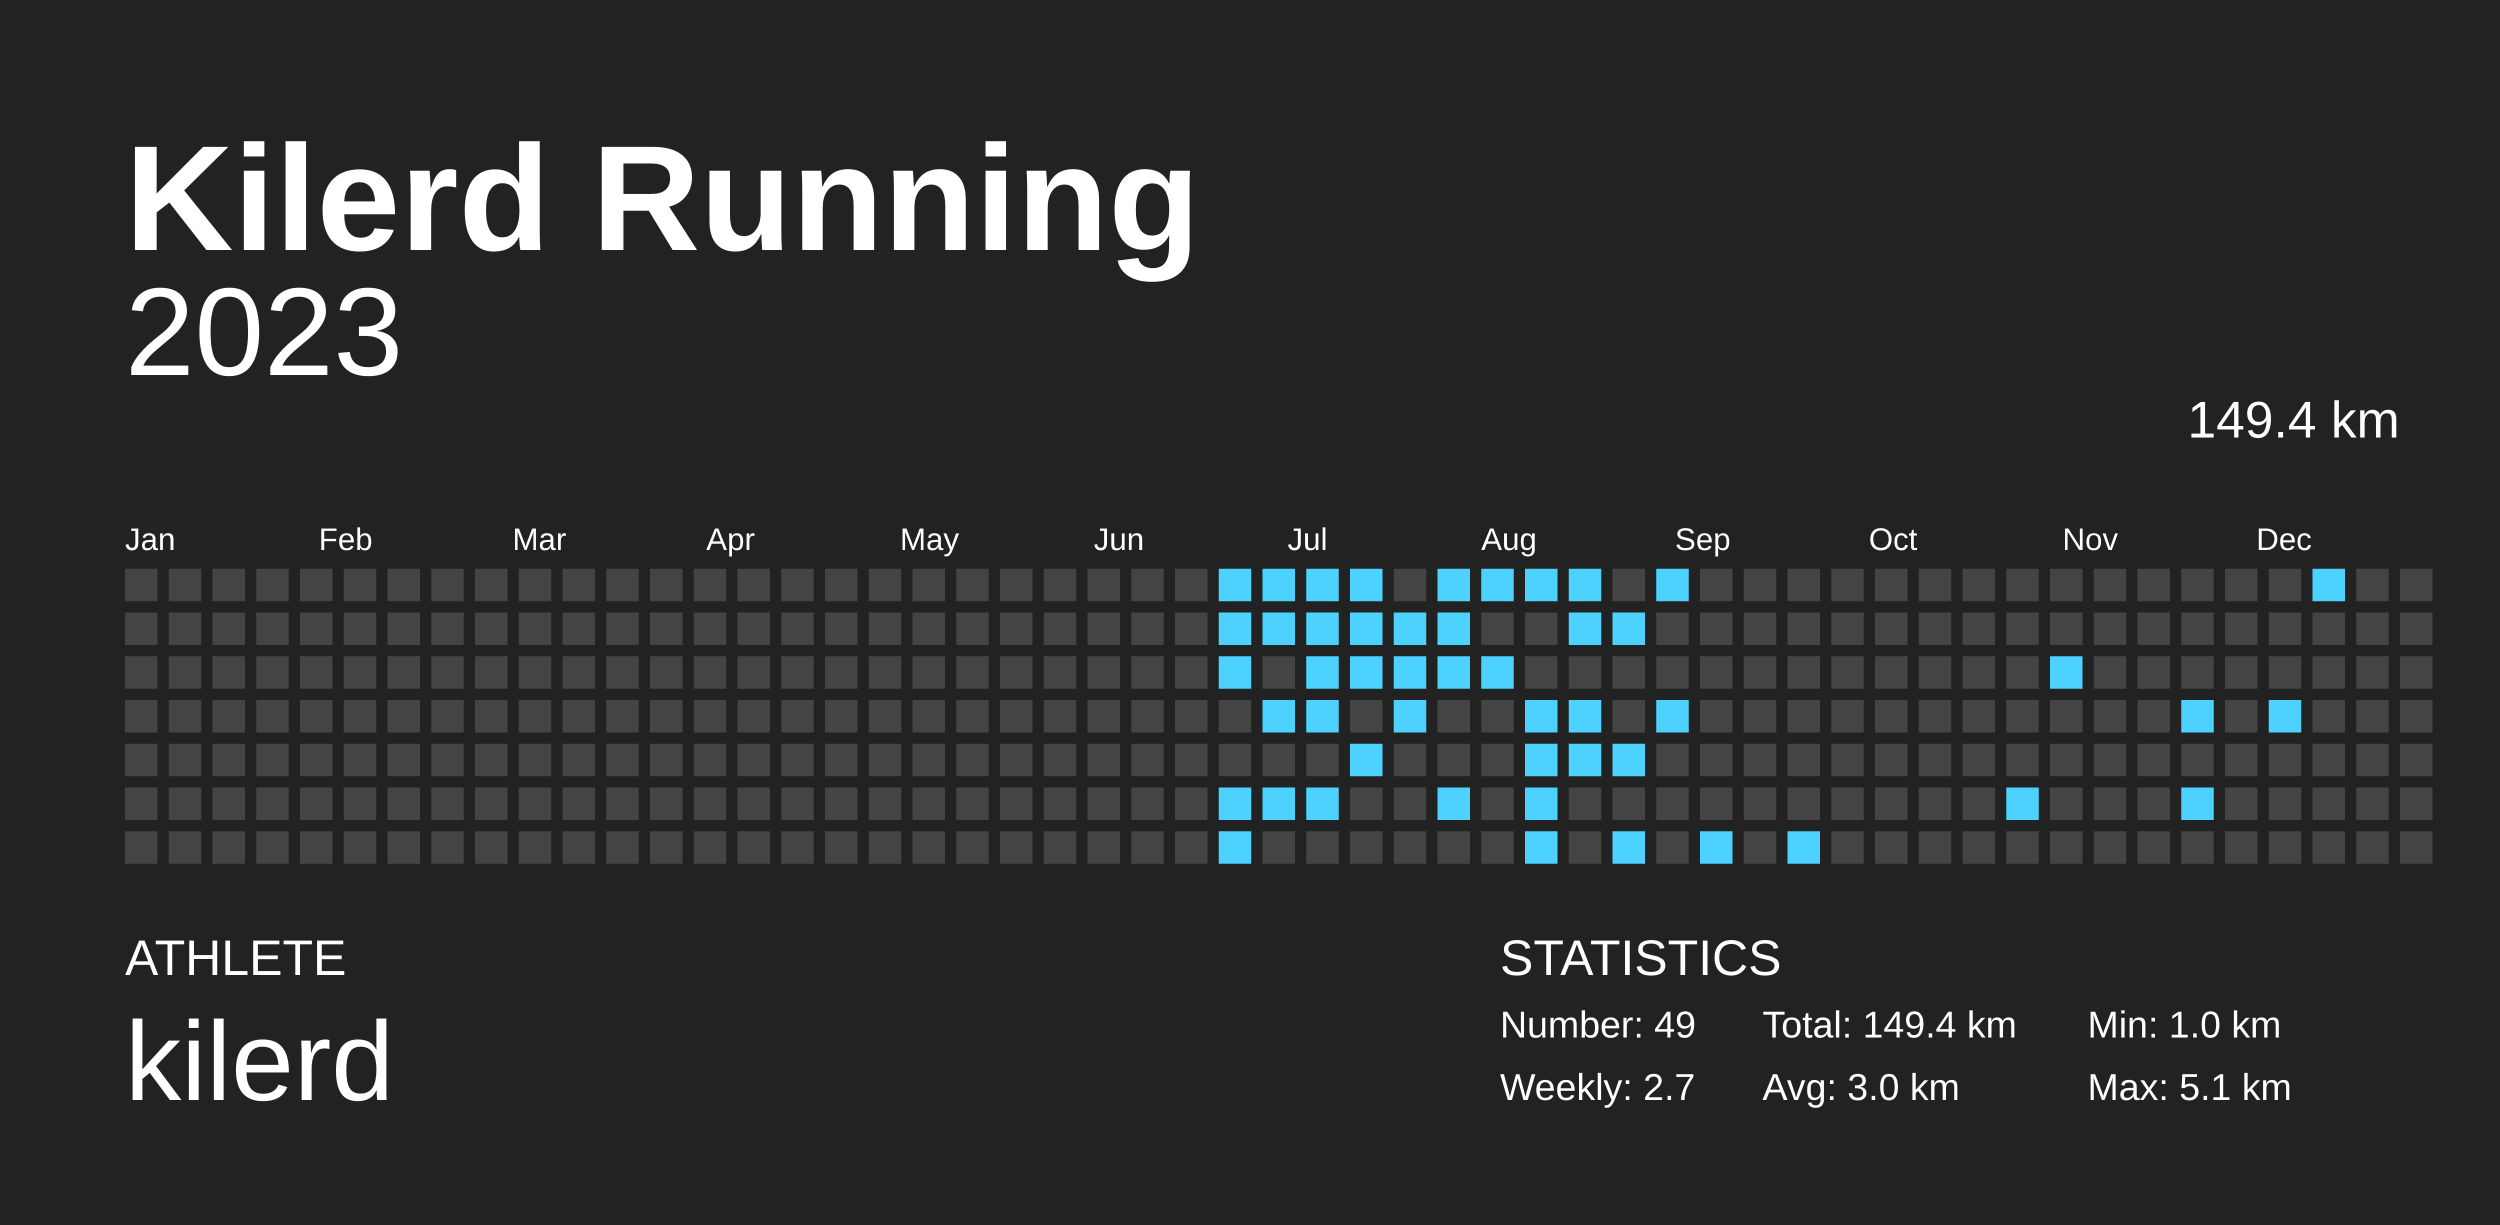
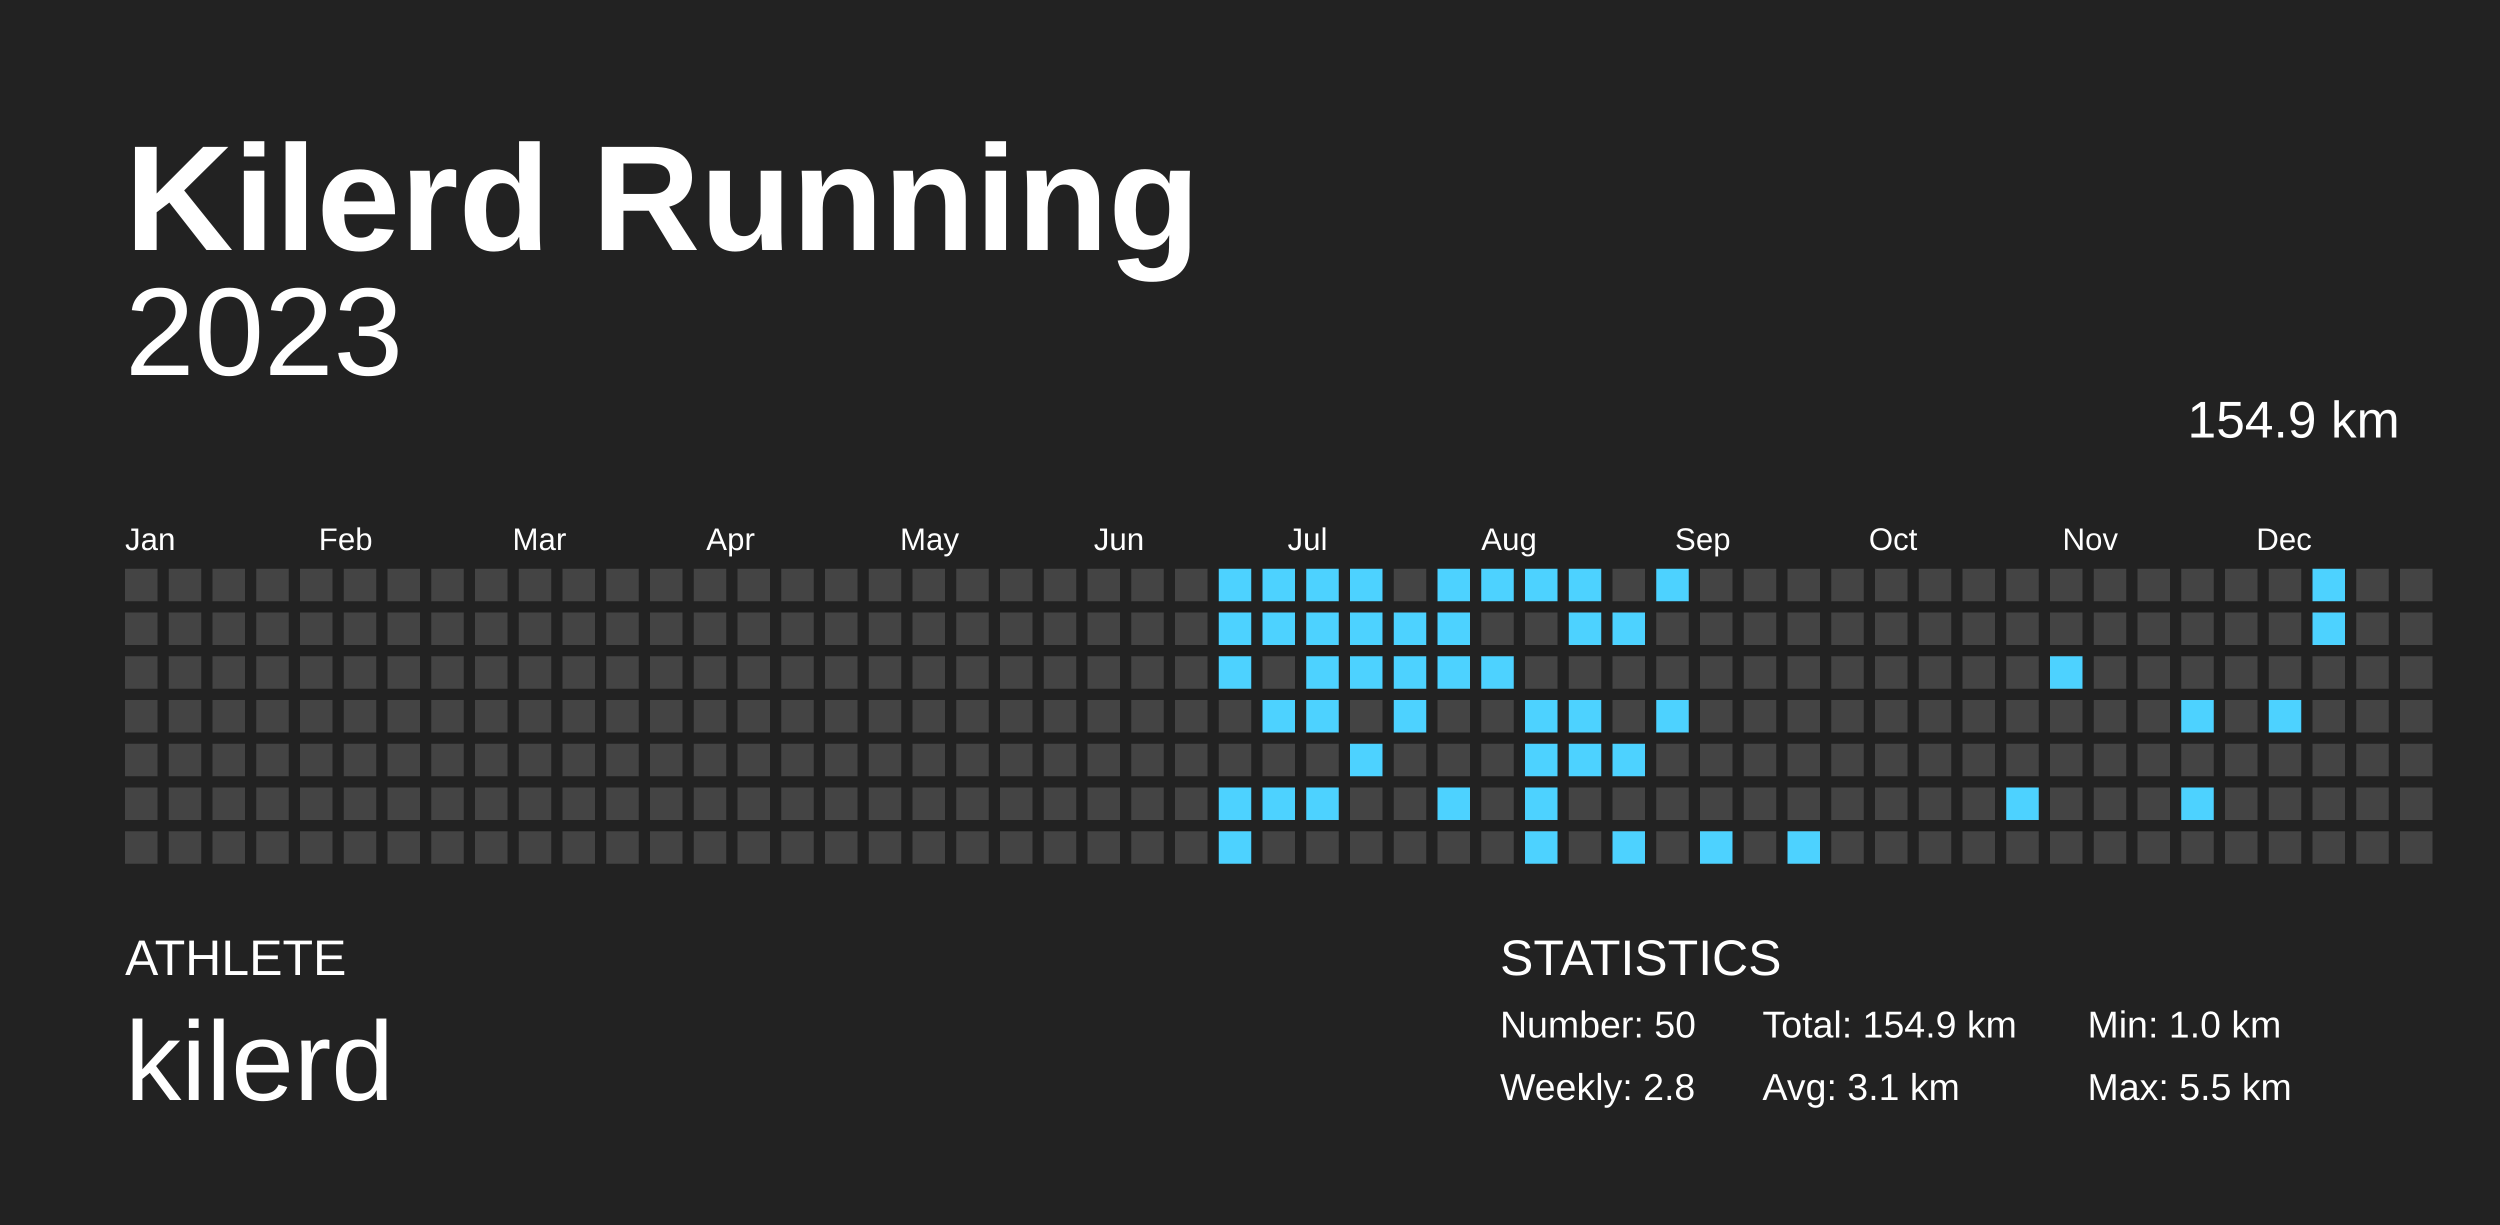
<svg xmlns="http://www.w3.org/2000/svg" baseProfile="full" height="98mm" version="1.1" viewBox="0,0,200,98" width="200mm">
  <defs />
  <rect fill="#222222" height="98" width="200" x="0" y="0" />
  <text fill="#FFFFFF" style="font-size:12px; font-family:Arial; font-weight:bold;" x="10" y="20">Kilerd Running</text>
  <text fill="#FFFFFF" style="font-size:4px; font-family:Arial" x="10" y="78">ATHLETE</text>
  <text fill="#FFFFFF" style="font-size:9px; font-family:Arial" x="10" y="88">kilerd</text>
  <text fill="#FFFFFF" style="font-size:4px; font-family:Arial" x="120" y="78">STATISTICS</text>
-   <text fill="#FFFFFF" style="font-size:3px; font-family:Arial" x="120" y="83">Number: 49</text>
-   <text fill="#FFFFFF" style="font-size:3px; font-family:Arial" x="120" y="88">Weekly: 2.7</text>
-   <text fill="#FFFFFF" style="font-size:3px; font-family:Arial" x="141" y="83">Total: 149.4 km</text>
-   <text fill="#FFFFFF" style="font-size:3px; font-family:Arial" x="141" y="88">Avg: 3.0 km</text>
+   <text fill="#FFFFFF" style="font-size:3px; font-family:Arial" x="120" y="83">Number: 50</text>
+   <text fill="#FFFFFF" style="font-size:3px; font-family:Arial" x="120" y="88">Weekly: 2.8</text>
+   <text fill="#FFFFFF" style="font-size:3px; font-family:Arial" x="141" y="83">Total: 154.9 km</text>
+   <text fill="#FFFFFF" style="font-size:3px; font-family:Arial" x="141" y="88">Avg: 3.1 km</text>
  <text fill="#FFFFFF" style="font-size:3px; font-family:Arial" x="167" y="83">Min: 1.0 km</text>
-   <text fill="#FFFFFF" style="font-size:3px; font-family:Arial" x="167" y="88">Max: 5.1 km</text>
+   <text fill="#FFFFFF" style="font-size:3px; font-family:Arial" x="167" y="88">Max: 5.5 km</text>
  <text alignment-baseline="hanging" fill="#FFFFFF" style="font-size:10.0px; font-family:Arial;" x="10" y="30">2023</text>
-   <text alignment-baseline="hanging" fill="#FFFFFF" style="font-size:4.125px; font-family:Arial;" x="175" y="35">149.4 km</text>
+   <text alignment-baseline="hanging" fill="#FFFFFF" style="font-size:4.125px; font-family:Arial;" x="175" y="35">154.9 km</text>
  <text fill="#FFFFFF" style="font-size:2.5px; font-family:Arial" x="10.0" y="44">Jan</text>
  <text fill="#FFFFFF" style="font-size:2.5px; font-family:Arial" x="25.5" y="44">Feb</text>
  <text fill="#FFFFFF" style="font-size:2.5px; font-family:Arial" x="41.0" y="44">Mar</text>
  <text fill="#FFFFFF" style="font-size:2.5px; font-family:Arial" x="56.5" y="44">Apr</text>
  <text fill="#FFFFFF" style="font-size:2.5px; font-family:Arial" x="72.0" y="44">May</text>
  <text fill="#FFFFFF" style="font-size:2.5px; font-family:Arial" x="87.5" y="44">Jun</text>
  <text fill="#FFFFFF" style="font-size:2.5px; font-family:Arial" x="103.0" y="44">Jul</text>
  <text fill="#FFFFFF" style="font-size:2.5px; font-family:Arial" x="118.5" y="44">Aug</text>
  <text fill="#FFFFFF" style="font-size:2.5px; font-family:Arial" x="134.0" y="44">Sep</text>
  <text fill="#FFFFFF" style="font-size:2.5px; font-family:Arial" x="149.5" y="44">Oct</text>
  <text fill="#FFFFFF" style="font-size:2.5px; font-family:Arial" x="165.0" y="44">Nov</text>
  <text fill="#FFFFFF" style="font-size:2.5px; font-family:Arial" x="180.5" y="44">Dec</text>
  <rect fill="#444444" height="2.6" width="2.6" x="10.0" y="45.5" />
  <rect fill="#444444" height="2.6" width="2.6" x="10.0" y="49.0" />
  <rect fill="#444444" height="2.6" width="2.6" x="10.0" y="52.5" />
  <rect fill="#444444" height="2.6" width="2.6" x="10.0" y="56.0" />
  <rect fill="#444444" height="2.6" width="2.6" x="10.0" y="59.5" />
  <rect fill="#444444" height="2.6" width="2.6" x="10.0" y="63.0" />
  <rect fill="#444444" height="2.6" width="2.6" x="10.0" y="66.5" />
  <rect fill="#444444" height="2.6" width="2.6" x="13.5" y="45.5" />
  <rect fill="#444444" height="2.6" width="2.6" x="13.5" y="49.0" />
  <rect fill="#444444" height="2.6" width="2.6" x="13.5" y="52.5" />
  <rect fill="#444444" height="2.6" width="2.6" x="13.5" y="56.0" />
  <rect fill="#444444" height="2.6" width="2.6" x="13.5" y="59.5" />
  <rect fill="#444444" height="2.6" width="2.6" x="13.5" y="63.0" />
  <rect fill="#444444" height="2.6" width="2.6" x="13.5" y="66.5" />
  <rect fill="#444444" height="2.6" width="2.6" x="17.0" y="45.5" />
  <rect fill="#444444" height="2.6" width="2.6" x="17.0" y="49.0" />
  <rect fill="#444444" height="2.6" width="2.6" x="17.0" y="52.5" />
  <rect fill="#444444" height="2.6" width="2.6" x="17.0" y="56.0" />
  <rect fill="#444444" height="2.6" width="2.6" x="17.0" y="59.5" />
  <rect fill="#444444" height="2.6" width="2.6" x="17.0" y="63.0" />
  <rect fill="#444444" height="2.6" width="2.6" x="17.0" y="66.5" />
  <rect fill="#444444" height="2.6" width="2.6" x="20.5" y="45.5" />
  <rect fill="#444444" height="2.6" width="2.6" x="20.5" y="49.0" />
  <rect fill="#444444" height="2.6" width="2.6" x="20.5" y="52.5" />
  <rect fill="#444444" height="2.6" width="2.6" x="20.5" y="56.0" />
  <rect fill="#444444" height="2.6" width="2.6" x="20.5" y="59.5" />
  <rect fill="#444444" height="2.6" width="2.6" x="20.5" y="63.0" />
  <rect fill="#444444" height="2.6" width="2.6" x="20.5" y="66.5" />
  <rect fill="#444444" height="2.6" width="2.6" x="24.0" y="45.5" />
  <rect fill="#444444" height="2.6" width="2.6" x="24.0" y="49.0" />
  <rect fill="#444444" height="2.6" width="2.6" x="24.0" y="52.5" />
  <rect fill="#444444" height="2.6" width="2.6" x="24.0" y="56.0" />
  <rect fill="#444444" height="2.6" width="2.6" x="24.0" y="59.5" />
  <rect fill="#444444" height="2.6" width="2.6" x="24.0" y="63.0" />
  <rect fill="#444444" height="2.6" width="2.6" x="24.0" y="66.5" />
  <rect fill="#444444" height="2.6" width="2.6" x="27.5" y="45.5" />
  <rect fill="#444444" height="2.6" width="2.6" x="27.5" y="49.0" />
  <rect fill="#444444" height="2.6" width="2.6" x="27.5" y="52.5" />
  <rect fill="#444444" height="2.6" width="2.6" x="27.5" y="56.0" />
  <rect fill="#444444" height="2.6" width="2.6" x="27.5" y="59.5" />
  <rect fill="#444444" height="2.6" width="2.6" x="27.5" y="63.0" />
  <rect fill="#444444" height="2.6" width="2.6" x="27.5" y="66.5" />
  <rect fill="#444444" height="2.6" width="2.6" x="31.0" y="45.5" />
  <rect fill="#444444" height="2.6" width="2.6" x="31.0" y="49.0" />
  <rect fill="#444444" height="2.6" width="2.6" x="31.0" y="52.5" />
  <rect fill="#444444" height="2.6" width="2.6" x="31.0" y="56.0" />
  <rect fill="#444444" height="2.6" width="2.6" x="31.0" y="59.5" />
  <rect fill="#444444" height="2.6" width="2.6" x="31.0" y="63.0" />
  <rect fill="#444444" height="2.6" width="2.6" x="31.0" y="66.5" />
  <rect fill="#444444" height="2.6" width="2.6" x="34.5" y="45.5" />
  <rect fill="#444444" height="2.6" width="2.6" x="34.5" y="49.0" />
  <rect fill="#444444" height="2.6" width="2.6" x="34.5" y="52.5" />
  <rect fill="#444444" height="2.6" width="2.6" x="34.5" y="56.0" />
  <rect fill="#444444" height="2.6" width="2.6" x="34.5" y="59.5" />
  <rect fill="#444444" height="2.6" width="2.6" x="34.5" y="63.0" />
  <rect fill="#444444" height="2.6" width="2.6" x="34.5" y="66.5" />
  <rect fill="#444444" height="2.6" width="2.6" x="38.0" y="45.5" />
  <rect fill="#444444" height="2.6" width="2.6" x="38.0" y="49.0" />
  <rect fill="#444444" height="2.6" width="2.6" x="38.0" y="52.5" />
  <rect fill="#444444" height="2.6" width="2.6" x="38.0" y="56.0" />
  <rect fill="#444444" height="2.6" width="2.6" x="38.0" y="59.5" />
  <rect fill="#444444" height="2.6" width="2.6" x="38.0" y="63.0" />
  <rect fill="#444444" height="2.6" width="2.6" x="38.0" y="66.5" />
  <rect fill="#444444" height="2.6" width="2.6" x="41.5" y="45.5" />
  <rect fill="#444444" height="2.6" width="2.6" x="41.5" y="49.0" />
  <rect fill="#444444" height="2.6" width="2.6" x="41.5" y="52.5" />
  <rect fill="#444444" height="2.6" width="2.6" x="41.5" y="56.0" />
  <rect fill="#444444" height="2.6" width="2.6" x="41.5" y="59.5" />
  <rect fill="#444444" height="2.6" width="2.6" x="41.5" y="63.0" />
  <rect fill="#444444" height="2.6" width="2.6" x="41.5" y="66.5" />
  <rect fill="#444444" height="2.6" width="2.6" x="45.0" y="45.5" />
  <rect fill="#444444" height="2.6" width="2.6" x="45.0" y="49.0" />
  <rect fill="#444444" height="2.6" width="2.6" x="45.0" y="52.5" />
  <rect fill="#444444" height="2.6" width="2.6" x="45.0" y="56.0" />
  <rect fill="#444444" height="2.6" width="2.6" x="45.0" y="59.5" />
  <rect fill="#444444" height="2.6" width="2.6" x="45.0" y="63.0" />
  <rect fill="#444444" height="2.6" width="2.6" x="45.0" y="66.5" />
  <rect fill="#444444" height="2.6" width="2.6" x="48.5" y="45.5" />
  <rect fill="#444444" height="2.6" width="2.6" x="48.5" y="49.0" />
  <rect fill="#444444" height="2.6" width="2.6" x="48.5" y="52.5" />
  <rect fill="#444444" height="2.6" width="2.6" x="48.5" y="56.0" />
  <rect fill="#444444" height="2.6" width="2.6" x="48.5" y="59.5" />
  <rect fill="#444444" height="2.6" width="2.6" x="48.5" y="63.0" />
  <rect fill="#444444" height="2.6" width="2.6" x="48.5" y="66.5" />
  <rect fill="#444444" height="2.6" width="2.6" x="52.0" y="45.5" />
  <rect fill="#444444" height="2.6" width="2.6" x="52.0" y="49.0" />
  <rect fill="#444444" height="2.6" width="2.6" x="52.0" y="52.5" />
  <rect fill="#444444" height="2.6" width="2.6" x="52.0" y="56.0" />
  <rect fill="#444444" height="2.6" width="2.6" x="52.0" y="59.5" />
  <rect fill="#444444" height="2.6" width="2.6" x="52.0" y="63.0" />
  <rect fill="#444444" height="2.6" width="2.6" x="52.0" y="66.5" />
  <rect fill="#444444" height="2.6" width="2.6" x="55.5" y="45.5" />
  <rect fill="#444444" height="2.6" width="2.6" x="55.5" y="49.0" />
  <rect fill="#444444" height="2.6" width="2.6" x="55.5" y="52.5" />
  <rect fill="#444444" height="2.6" width="2.6" x="55.5" y="56.0" />
  <rect fill="#444444" height="2.6" width="2.6" x="55.5" y="59.5" />
  <rect fill="#444444" height="2.6" width="2.6" x="55.5" y="63.0" />
  <rect fill="#444444" height="2.6" width="2.6" x="55.5" y="66.5" />
  <rect fill="#444444" height="2.6" width="2.6" x="59.0" y="45.5" />
  <rect fill="#444444" height="2.6" width="2.6" x="59.0" y="49.0" />
  <rect fill="#444444" height="2.6" width="2.6" x="59.0" y="52.5" />
  <rect fill="#444444" height="2.6" width="2.6" x="59.0" y="56.0" />
  <rect fill="#444444" height="2.6" width="2.6" x="59.0" y="59.5" />
  <rect fill="#444444" height="2.6" width="2.6" x="59.0" y="63.0" />
  <rect fill="#444444" height="2.6" width="2.6" x="59.0" y="66.5" />
  <rect fill="#444444" height="2.6" width="2.6" x="62.5" y="45.5" />
  <rect fill="#444444" height="2.6" width="2.6" x="62.5" y="49.0" />
  <rect fill="#444444" height="2.6" width="2.6" x="62.5" y="52.5" />
  <rect fill="#444444" height="2.6" width="2.6" x="62.5" y="56.0" />
  <rect fill="#444444" height="2.6" width="2.6" x="62.5" y="59.5" />
  <rect fill="#444444" height="2.6" width="2.6" x="62.5" y="63.0" />
  <rect fill="#444444" height="2.6" width="2.6" x="62.5" y="66.5" />
  <rect fill="#444444" height="2.6" width="2.6" x="66.0" y="45.5" />
  <rect fill="#444444" height="2.6" width="2.6" x="66.0" y="49.0" />
  <rect fill="#444444" height="2.6" width="2.6" x="66.0" y="52.5" />
  <rect fill="#444444" height="2.6" width="2.6" x="66.0" y="56.0" />
  <rect fill="#444444" height="2.6" width="2.6" x="66.0" y="59.5" />
  <rect fill="#444444" height="2.6" width="2.6" x="66.0" y="63.0" />
  <rect fill="#444444" height="2.6" width="2.6" x="66.0" y="66.5" />
  <rect fill="#444444" height="2.6" width="2.6" x="69.5" y="45.5" />
  <rect fill="#444444" height="2.6" width="2.6" x="69.5" y="49.0" />
  <rect fill="#444444" height="2.6" width="2.6" x="69.5" y="52.5" />
  <rect fill="#444444" height="2.6" width="2.6" x="69.5" y="56.0" />
  <rect fill="#444444" height="2.6" width="2.6" x="69.5" y="59.5" />
  <rect fill="#444444" height="2.6" width="2.6" x="69.5" y="63.0" />
  <rect fill="#444444" height="2.6" width="2.6" x="69.5" y="66.5" />
  <rect fill="#444444" height="2.6" width="2.6" x="73.0" y="45.5" />
  <rect fill="#444444" height="2.6" width="2.6" x="73.0" y="49.0" />
  <rect fill="#444444" height="2.6" width="2.6" x="73.0" y="52.5" />
  <rect fill="#444444" height="2.6" width="2.6" x="73.0" y="56.0" />
  <rect fill="#444444" height="2.6" width="2.6" x="73.0" y="59.5" />
  <rect fill="#444444" height="2.6" width="2.6" x="73.0" y="63.0" />
  <rect fill="#444444" height="2.6" width="2.6" x="73.0" y="66.5" />
  <rect fill="#444444" height="2.6" width="2.6" x="76.5" y="45.5" />
  <rect fill="#444444" height="2.6" width="2.6" x="76.5" y="49.0" />
  <rect fill="#444444" height="2.6" width="2.6" x="76.5" y="52.5" />
  <rect fill="#444444" height="2.6" width="2.6" x="76.5" y="56.0" />
  <rect fill="#444444" height="2.6" width="2.6" x="76.5" y="59.5" />
  <rect fill="#444444" height="2.6" width="2.6" x="76.5" y="63.0" />
  <rect fill="#444444" height="2.6" width="2.6" x="76.5" y="66.5" />
  <rect fill="#444444" height="2.6" width="2.6" x="80.0" y="45.5" />
  <rect fill="#444444" height="2.6" width="2.6" x="80.0" y="49.0" />
  <rect fill="#444444" height="2.6" width="2.6" x="80.0" y="52.5" />
  <rect fill="#444444" height="2.6" width="2.6" x="80.0" y="56.0" />
  <rect fill="#444444" height="2.6" width="2.6" x="80.0" y="59.5" />
  <rect fill="#444444" height="2.6" width="2.6" x="80.0" y="63.0" />
  <rect fill="#444444" height="2.6" width="2.6" x="80.0" y="66.5" />
  <rect fill="#444444" height="2.6" width="2.6" x="83.5" y="45.5" />
  <rect fill="#444444" height="2.6" width="2.6" x="83.5" y="49.0" />
  <rect fill="#444444" height="2.6" width="2.6" x="83.5" y="52.5" />
  <rect fill="#444444" height="2.6" width="2.6" x="83.5" y="56.0" />
  <rect fill="#444444" height="2.6" width="2.6" x="83.5" y="59.5" />
  <rect fill="#444444" height="2.6" width="2.6" x="83.5" y="63.0" />
  <rect fill="#444444" height="2.6" width="2.6" x="83.5" y="66.5" />
  <rect fill="#444444" height="2.6" width="2.6" x="87.0" y="45.5" />
  <rect fill="#444444" height="2.6" width="2.6" x="87.0" y="49.0" />
  <rect fill="#444444" height="2.6" width="2.6" x="87.0" y="52.5" />
  <rect fill="#444444" height="2.6" width="2.6" x="87.0" y="56.0" />
  <rect fill="#444444" height="2.6" width="2.6" x="87.0" y="59.5" />
  <rect fill="#444444" height="2.6" width="2.6" x="87.0" y="63.0" />
  <rect fill="#444444" height="2.6" width="2.6" x="87.0" y="66.5" />
  <rect fill="#444444" height="2.6" width="2.6" x="90.5" y="45.5" />
  <rect fill="#444444" height="2.6" width="2.6" x="90.5" y="49.0" />
  <rect fill="#444444" height="2.6" width="2.6" x="90.5" y="52.5" />
  <rect fill="#444444" height="2.6" width="2.6" x="90.5" y="56.0" />
  <rect fill="#444444" height="2.6" width="2.6" x="90.5" y="59.5" />
  <rect fill="#444444" height="2.6" width="2.6" x="90.5" y="63.0" />
  <rect fill="#444444" height="2.6" width="2.6" x="90.5" y="66.5" />
  <rect fill="#444444" height="2.6" width="2.6" x="94.0" y="45.5" />
  <rect fill="#444444" height="2.6" width="2.6" x="94.0" y="49.0" />
  <rect fill="#444444" height="2.6" width="2.6" x="94.0" y="52.5" />
  <rect fill="#444444" height="2.6" width="2.6" x="94.0" y="56.0" />
  <rect fill="#444444" height="2.6" width="2.6" x="94.0" y="59.5" />
  <rect fill="#444444" height="2.6" width="2.6" x="94.0" y="63.0" />
  <rect fill="#444444" height="2.6" width="2.6" x="94.0" y="66.5" />
  <rect fill="#4dd2ff" height="2.6" width="2.6" x="97.5" y="45.5" />
  <rect fill="#4dd2ff" height="2.6" width="2.6" x="97.5" y="49.0" />
  <rect fill="#4dd2ff" height="2.6" width="2.6" x="97.5" y="52.5" />
  <rect fill="#444444" height="2.6" width="2.6" x="97.5" y="56.0" />
  <rect fill="#444444" height="2.6" width="2.6" x="97.5" y="59.5" />
  <rect fill="#4dd2ff" height="2.6" width="2.6" x="97.5" y="63.0" />
  <rect fill="#4dd2ff" height="2.6" width="2.6" x="97.5" y="66.5" />
  <rect fill="#4dd2ff" height="2.6" width="2.6" x="101.0" y="45.5" />
  <rect fill="#4dd2ff" height="2.6" width="2.6" x="101.0" y="49.0" />
  <rect fill="#444444" height="2.6" width="2.6" x="101.0" y="52.5" />
  <rect fill="#4dd2ff" height="2.6" width="2.6" x="101.0" y="56.0" />
  <rect fill="#444444" height="2.6" width="2.6" x="101.0" y="59.5" />
  <rect fill="#4dd2ff" height="2.6" width="2.6" x="101.0" y="63.0" />
  <rect fill="#444444" height="2.6" width="2.6" x="101.0" y="66.5" />
  <rect fill="#4dd2ff" height="2.6" width="2.6" x="104.5" y="45.5" />
  <rect fill="#4dd2ff" height="2.6" width="2.6" x="104.5" y="49.0" />
  <rect fill="#4dd2ff" height="2.6" width="2.6" x="104.5" y="52.5" />
  <rect fill="#4dd2ff" height="2.6" width="2.6" x="104.5" y="56.0" />
  <rect fill="#444444" height="2.6" width="2.6" x="104.5" y="59.5" />
  <rect fill="#4dd2ff" height="2.6" width="2.6" x="104.5" y="63.0" />
  <rect fill="#444444" height="2.6" width="2.6" x="104.5" y="66.5" />
  <rect fill="#4dd2ff" height="2.6" width="2.6" x="108.0" y="45.5" />
  <rect fill="#4dd2ff" height="2.6" width="2.6" x="108.0" y="49.0" />
  <rect fill="#4dd2ff" height="2.6" width="2.6" x="108.0" y="52.5" />
  <rect fill="#444444" height="2.6" width="2.6" x="108.0" y="56.0" />
  <rect fill="#4dd2ff" height="2.6" width="2.6" x="108.0" y="59.5" />
  <rect fill="#444444" height="2.6" width="2.6" x="108.0" y="63.0" />
  <rect fill="#444444" height="2.6" width="2.6" x="108.0" y="66.5" />
  <rect fill="#444444" height="2.6" width="2.6" x="111.5" y="45.5" />
  <rect fill="#4dd2ff" height="2.6" width="2.6" x="111.5" y="49.0" />
  <rect fill="#4dd2ff" height="2.6" width="2.6" x="111.5" y="52.5" />
  <rect fill="#4dd2ff" height="2.6" width="2.6" x="111.5" y="56.0" />
  <rect fill="#444444" height="2.6" width="2.6" x="111.5" y="59.5" />
  <rect fill="#444444" height="2.6" width="2.6" x="111.5" y="63.0" />
  <rect fill="#444444" height="2.6" width="2.6" x="111.5" y="66.5" />
  <rect fill="#4dd2ff" height="2.6" width="2.6" x="115.0" y="45.5" />
  <rect fill="#4dd2ff" height="2.6" width="2.6" x="115.0" y="49.0" />
  <rect fill="#4dd2ff" height="2.6" width="2.6" x="115.0" y="52.5" />
  <rect fill="#444444" height="2.6" width="2.6" x="115.0" y="56.0" />
  <rect fill="#444444" height="2.6" width="2.6" x="115.0" y="59.5" />
  <rect fill="#4dd2ff" height="2.6" width="2.6" x="115.0" y="63.0" />
  <rect fill="#444444" height="2.6" width="2.6" x="115.0" y="66.5" />
  <rect fill="#4dd2ff" height="2.6" width="2.6" x="118.5" y="45.5" />
  <rect fill="#444444" height="2.6" width="2.6" x="118.5" y="49.0" />
  <rect fill="#4dd2ff" height="2.6" width="2.6" x="118.5" y="52.5" />
  <rect fill="#444444" height="2.6" width="2.6" x="118.5" y="56.0" />
  <rect fill="#444444" height="2.6" width="2.6" x="118.5" y="59.5" />
  <rect fill="#444444" height="2.6" width="2.6" x="118.5" y="63.0" />
  <rect fill="#444444" height="2.6" width="2.6" x="118.5" y="66.5" />
  <rect fill="#4dd2ff" height="2.6" width="2.6" x="122.0" y="45.5" />
  <rect fill="#444444" height="2.6" width="2.6" x="122.0" y="49.0" />
  <rect fill="#444444" height="2.6" width="2.6" x="122.0" y="52.5" />
  <rect fill="#4dd2ff" height="2.6" width="2.6" x="122.0" y="56.0" />
  <rect fill="#4dd2ff" height="2.6" width="2.6" x="122.0" y="59.5" />
  <rect fill="#4dd2ff" height="2.6" width="2.6" x="122.0" y="63.0" />
  <rect fill="#4dd2ff" height="2.6" width="2.6" x="122.0" y="66.5" />
  <rect fill="#4dd2ff" height="2.6" width="2.6" x="125.5" y="45.5" />
  <rect fill="#4dd2ff" height="2.6" width="2.6" x="125.5" y="49.0" />
  <rect fill="#444444" height="2.6" width="2.6" x="125.5" y="52.5" />
  <rect fill="#4dd2ff" height="2.6" width="2.6" x="125.5" y="56.0" />
  <rect fill="#4dd2ff" height="2.6" width="2.6" x="125.5" y="59.5" />
  <rect fill="#444444" height="2.6" width="2.6" x="125.5" y="63.0" />
  <rect fill="#444444" height="2.6" width="2.6" x="125.5" y="66.5" />
  <rect fill="#444444" height="2.6" width="2.6" x="129.0" y="45.5" />
  <rect fill="#4dd2ff" height="2.6" width="2.6" x="129.0" y="49.0" />
  <rect fill="#444444" height="2.6" width="2.6" x="129.0" y="52.5" />
  <rect fill="#444444" height="2.6" width="2.6" x="129.0" y="56.0" />
  <rect fill="#4dd2ff" height="2.6" width="2.6" x="129.0" y="59.5" />
  <rect fill="#444444" height="2.6" width="2.6" x="129.0" y="63.0" />
  <rect fill="#4dd2ff" height="2.6" width="2.6" x="129.0" y="66.5" />
  <rect fill="#4dd2ff" height="2.6" width="2.6" x="132.5" y="45.5" />
  <rect fill="#444444" height="2.6" width="2.6" x="132.5" y="49.0" />
  <rect fill="#444444" height="2.6" width="2.6" x="132.5" y="52.5" />
  <rect fill="#4dd2ff" height="2.6" width="2.6" x="132.5" y="56.0" />
  <rect fill="#444444" height="2.6" width="2.6" x="132.5" y="59.5" />
  <rect fill="#444444" height="2.6" width="2.6" x="132.5" y="63.0" />
  <rect fill="#444444" height="2.6" width="2.6" x="132.5" y="66.5" />
  <rect fill="#444444" height="2.6" width="2.6" x="136.0" y="45.5" />
  <rect fill="#444444" height="2.6" width="2.6" x="136.0" y="49.0" />
  <rect fill="#444444" height="2.6" width="2.6" x="136.0" y="52.5" />
  <rect fill="#444444" height="2.6" width="2.6" x="136.0" y="56.0" />
  <rect fill="#444444" height="2.6" width="2.6" x="136.0" y="59.5" />
  <rect fill="#444444" height="2.6" width="2.6" x="136.0" y="63.0" />
  <rect fill="#4dd2ff" height="2.6" width="2.6" x="136.0" y="66.5" />
  <rect fill="#444444" height="2.6" width="2.6" x="139.5" y="45.5" />
  <rect fill="#444444" height="2.6" width="2.6" x="139.5" y="49.0" />
  <rect fill="#444444" height="2.6" width="2.6" x="139.5" y="52.5" />
  <rect fill="#444444" height="2.6" width="2.6" x="139.5" y="56.0" />
  <rect fill="#444444" height="2.6" width="2.6" x="139.5" y="59.5" />
  <rect fill="#444444" height="2.6" width="2.6" x="139.5" y="63.0" />
  <rect fill="#444444" height="2.6" width="2.6" x="139.5" y="66.5" />
  <rect fill="#444444" height="2.6" width="2.6" x="143.0" y="45.5" />
  <rect fill="#444444" height="2.6" width="2.6" x="143.0" y="49.0" />
  <rect fill="#444444" height="2.6" width="2.6" x="143.0" y="52.5" />
  <rect fill="#444444" height="2.6" width="2.6" x="143.0" y="56.0" />
  <rect fill="#444444" height="2.6" width="2.6" x="143.0" y="59.5" />
  <rect fill="#444444" height="2.6" width="2.6" x="143.0" y="63.0" />
  <rect fill="#4dd2ff" height="2.6" width="2.6" x="143.0" y="66.5" />
  <rect fill="#444444" height="2.6" width="2.6" x="146.5" y="45.5" />
  <rect fill="#444444" height="2.6" width="2.6" x="146.5" y="49.0" />
  <rect fill="#444444" height="2.6" width="2.6" x="146.5" y="52.5" />
  <rect fill="#444444" height="2.6" width="2.6" x="146.5" y="56.0" />
  <rect fill="#444444" height="2.6" width="2.6" x="146.5" y="59.5" />
  <rect fill="#444444" height="2.6" width="2.6" x="146.5" y="63.0" />
  <rect fill="#444444" height="2.6" width="2.6" x="146.5" y="66.5" />
  <rect fill="#444444" height="2.6" width="2.6" x="150.0" y="45.5" />
  <rect fill="#444444" height="2.6" width="2.6" x="150.0" y="49.0" />
  <rect fill="#444444" height="2.6" width="2.6" x="150.0" y="52.5" />
  <rect fill="#444444" height="2.6" width="2.6" x="150.0" y="56.0" />
  <rect fill="#444444" height="2.6" width="2.6" x="150.0" y="59.5" />
  <rect fill="#444444" height="2.6" width="2.6" x="150.0" y="63.0" />
  <rect fill="#444444" height="2.6" width="2.6" x="150.0" y="66.5" />
  <rect fill="#444444" height="2.6" width="2.6" x="153.5" y="45.5" />
  <rect fill="#444444" height="2.6" width="2.6" x="153.5" y="49.0" />
  <rect fill="#444444" height="2.6" width="2.6" x="153.5" y="52.5" />
  <rect fill="#444444" height="2.6" width="2.6" x="153.5" y="56.0" />
  <rect fill="#444444" height="2.6" width="2.6" x="153.5" y="59.5" />
  <rect fill="#444444" height="2.6" width="2.6" x="153.5" y="63.0" />
  <rect fill="#444444" height="2.6" width="2.6" x="153.5" y="66.5" />
  <rect fill="#444444" height="2.6" width="2.6" x="157.0" y="45.5" />
  <rect fill="#444444" height="2.6" width="2.6" x="157.0" y="49.0" />
  <rect fill="#444444" height="2.6" width="2.6" x="157.0" y="52.5" />
  <rect fill="#444444" height="2.6" width="2.6" x="157.0" y="56.0" />
  <rect fill="#444444" height="2.6" width="2.6" x="157.0" y="59.5" />
  <rect fill="#444444" height="2.6" width="2.6" x="157.0" y="63.0" />
  <rect fill="#444444" height="2.6" width="2.6" x="157.0" y="66.5" />
  <rect fill="#444444" height="2.6" width="2.6" x="160.5" y="45.5" />
  <rect fill="#444444" height="2.6" width="2.6" x="160.5" y="49.0" />
  <rect fill="#444444" height="2.6" width="2.6" x="160.5" y="52.5" />
  <rect fill="#444444" height="2.6" width="2.6" x="160.5" y="56.0" />
  <rect fill="#444444" height="2.6" width="2.6" x="160.5" y="59.5" />
  <rect fill="#4dd2ff" height="2.6" width="2.6" x="160.5" y="63.0" />
  <rect fill="#444444" height="2.6" width="2.6" x="160.5" y="66.5" />
  <rect fill="#444444" height="2.6" width="2.6" x="164.0" y="45.5" />
  <rect fill="#444444" height="2.6" width="2.6" x="164.0" y="49.0" />
  <rect fill="#4dd2ff" height="2.6" width="2.6" x="164.0" y="52.5" />
  <rect fill="#444444" height="2.6" width="2.6" x="164.0" y="56.0" />
  <rect fill="#444444" height="2.6" width="2.6" x="164.0" y="59.5" />
  <rect fill="#444444" height="2.6" width="2.6" x="164.0" y="63.0" />
  <rect fill="#444444" height="2.6" width="2.6" x="164.0" y="66.5" />
  <rect fill="#444444" height="2.6" width="2.6" x="167.5" y="45.5" />
  <rect fill="#444444" height="2.6" width="2.6" x="167.5" y="49.0" />
  <rect fill="#444444" height="2.6" width="2.6" x="167.5" y="52.5" />
  <rect fill="#444444" height="2.6" width="2.6" x="167.5" y="56.0" />
  <rect fill="#444444" height="2.6" width="2.6" x="167.5" y="59.5" />
  <rect fill="#444444" height="2.6" width="2.6" x="167.5" y="63.0" />
  <rect fill="#444444" height="2.6" width="2.6" x="167.5" y="66.5" />
  <rect fill="#444444" height="2.6" width="2.6" x="171.0" y="45.5" />
  <rect fill="#444444" height="2.6" width="2.6" x="171.0" y="49.0" />
  <rect fill="#444444" height="2.6" width="2.6" x="171.0" y="52.5" />
  <rect fill="#444444" height="2.6" width="2.6" x="171.0" y="56.0" />
  <rect fill="#444444" height="2.6" width="2.6" x="171.0" y="59.5" />
  <rect fill="#444444" height="2.6" width="2.6" x="171.0" y="63.0" />
  <rect fill="#444444" height="2.6" width="2.6" x="171.0" y="66.5" />
  <rect fill="#444444" height="2.6" width="2.6" x="174.5" y="45.5" />
  <rect fill="#444444" height="2.6" width="2.6" x="174.5" y="49.0" />
  <rect fill="#444444" height="2.6" width="2.6" x="174.5" y="52.5" />
  <rect fill="#4dd2ff" height="2.6" width="2.6" x="174.5" y="56.0" />
  <rect fill="#444444" height="2.6" width="2.6" x="174.5" y="59.5" />
  <rect fill="#4dd2ff" height="2.6" width="2.6" x="174.5" y="63.0" />
  <rect fill="#444444" height="2.6" width="2.6" x="174.5" y="66.5" />
  <rect fill="#444444" height="2.6" width="2.6" x="178.0" y="45.5" />
  <rect fill="#444444" height="2.6" width="2.6" x="178.0" y="49.0" />
  <rect fill="#444444" height="2.6" width="2.6" x="178.0" y="52.5" />
  <rect fill="#444444" height="2.6" width="2.6" x="178.0" y="56.0" />
  <rect fill="#444444" height="2.6" width="2.6" x="178.0" y="59.5" />
  <rect fill="#444444" height="2.6" width="2.6" x="178.0" y="63.0" />
  <rect fill="#444444" height="2.6" width="2.6" x="178.0" y="66.5" />
  <rect fill="#444444" height="2.6" width="2.6" x="181.5" y="45.5" />
  <rect fill="#444444" height="2.6" width="2.6" x="181.5" y="49.0" />
  <rect fill="#444444" height="2.6" width="2.6" x="181.5" y="52.5" />
  <rect fill="#4dd2ff" height="2.6" width="2.6" x="181.5" y="56.0" />
  <rect fill="#444444" height="2.6" width="2.6" x="181.5" y="59.5" />
  <rect fill="#444444" height="2.6" width="2.6" x="181.5" y="63.0" />
  <rect fill="#444444" height="2.6" width="2.6" x="181.5" y="66.5" />
  <rect fill="#4dd2ff" height="2.6" width="2.6" x="185.0" y="45.5" />
-   <rect fill="#444444" height="2.6" width="2.6" x="185.0" y="49.0" />
+   <rect fill="#4dd2ff" height="2.6" width="2.6" x="185.0" y="49.0" />
  <rect fill="#444444" height="2.6" width="2.6" x="185.0" y="52.5" />
  <rect fill="#444444" height="2.6" width="2.6" x="185.0" y="56.0" />
  <rect fill="#444444" height="2.6" width="2.6" x="185.0" y="59.5" />
  <rect fill="#444444" height="2.6" width="2.6" x="185.0" y="63.0" />
  <rect fill="#444444" height="2.6" width="2.6" x="185.0" y="66.5" />
  <rect fill="#444444" height="2.6" width="2.6" x="188.5" y="45.5" />
  <rect fill="#444444" height="2.6" width="2.6" x="188.5" y="49.0" />
  <rect fill="#444444" height="2.6" width="2.6" x="188.5" y="52.5" />
  <rect fill="#444444" height="2.6" width="2.6" x="188.5" y="56.0" />
  <rect fill="#444444" height="2.6" width="2.6" x="188.5" y="59.5" />
  <rect fill="#444444" height="2.6" width="2.6" x="188.5" y="63.0" />
  <rect fill="#444444" height="2.6" width="2.6" x="188.5" y="66.5" />
  <rect fill="#444444" height="2.6" width="2.6" x="192.0" y="45.5" />
  <rect fill="#444444" height="2.6" width="2.6" x="192.0" y="49.0" />
  <rect fill="#444444" height="2.6" width="2.6" x="192.0" y="52.5" />
  <rect fill="#444444" height="2.6" width="2.6" x="192.0" y="56.0" />
  <rect fill="#444444" height="2.6" width="2.6" x="192.0" y="59.5" />
  <rect fill="#444444" height="2.6" width="2.6" x="192.0" y="63.0" />
  <rect fill="#444444" height="2.6" width="2.6" x="192.0" y="66.5" />
</svg>
